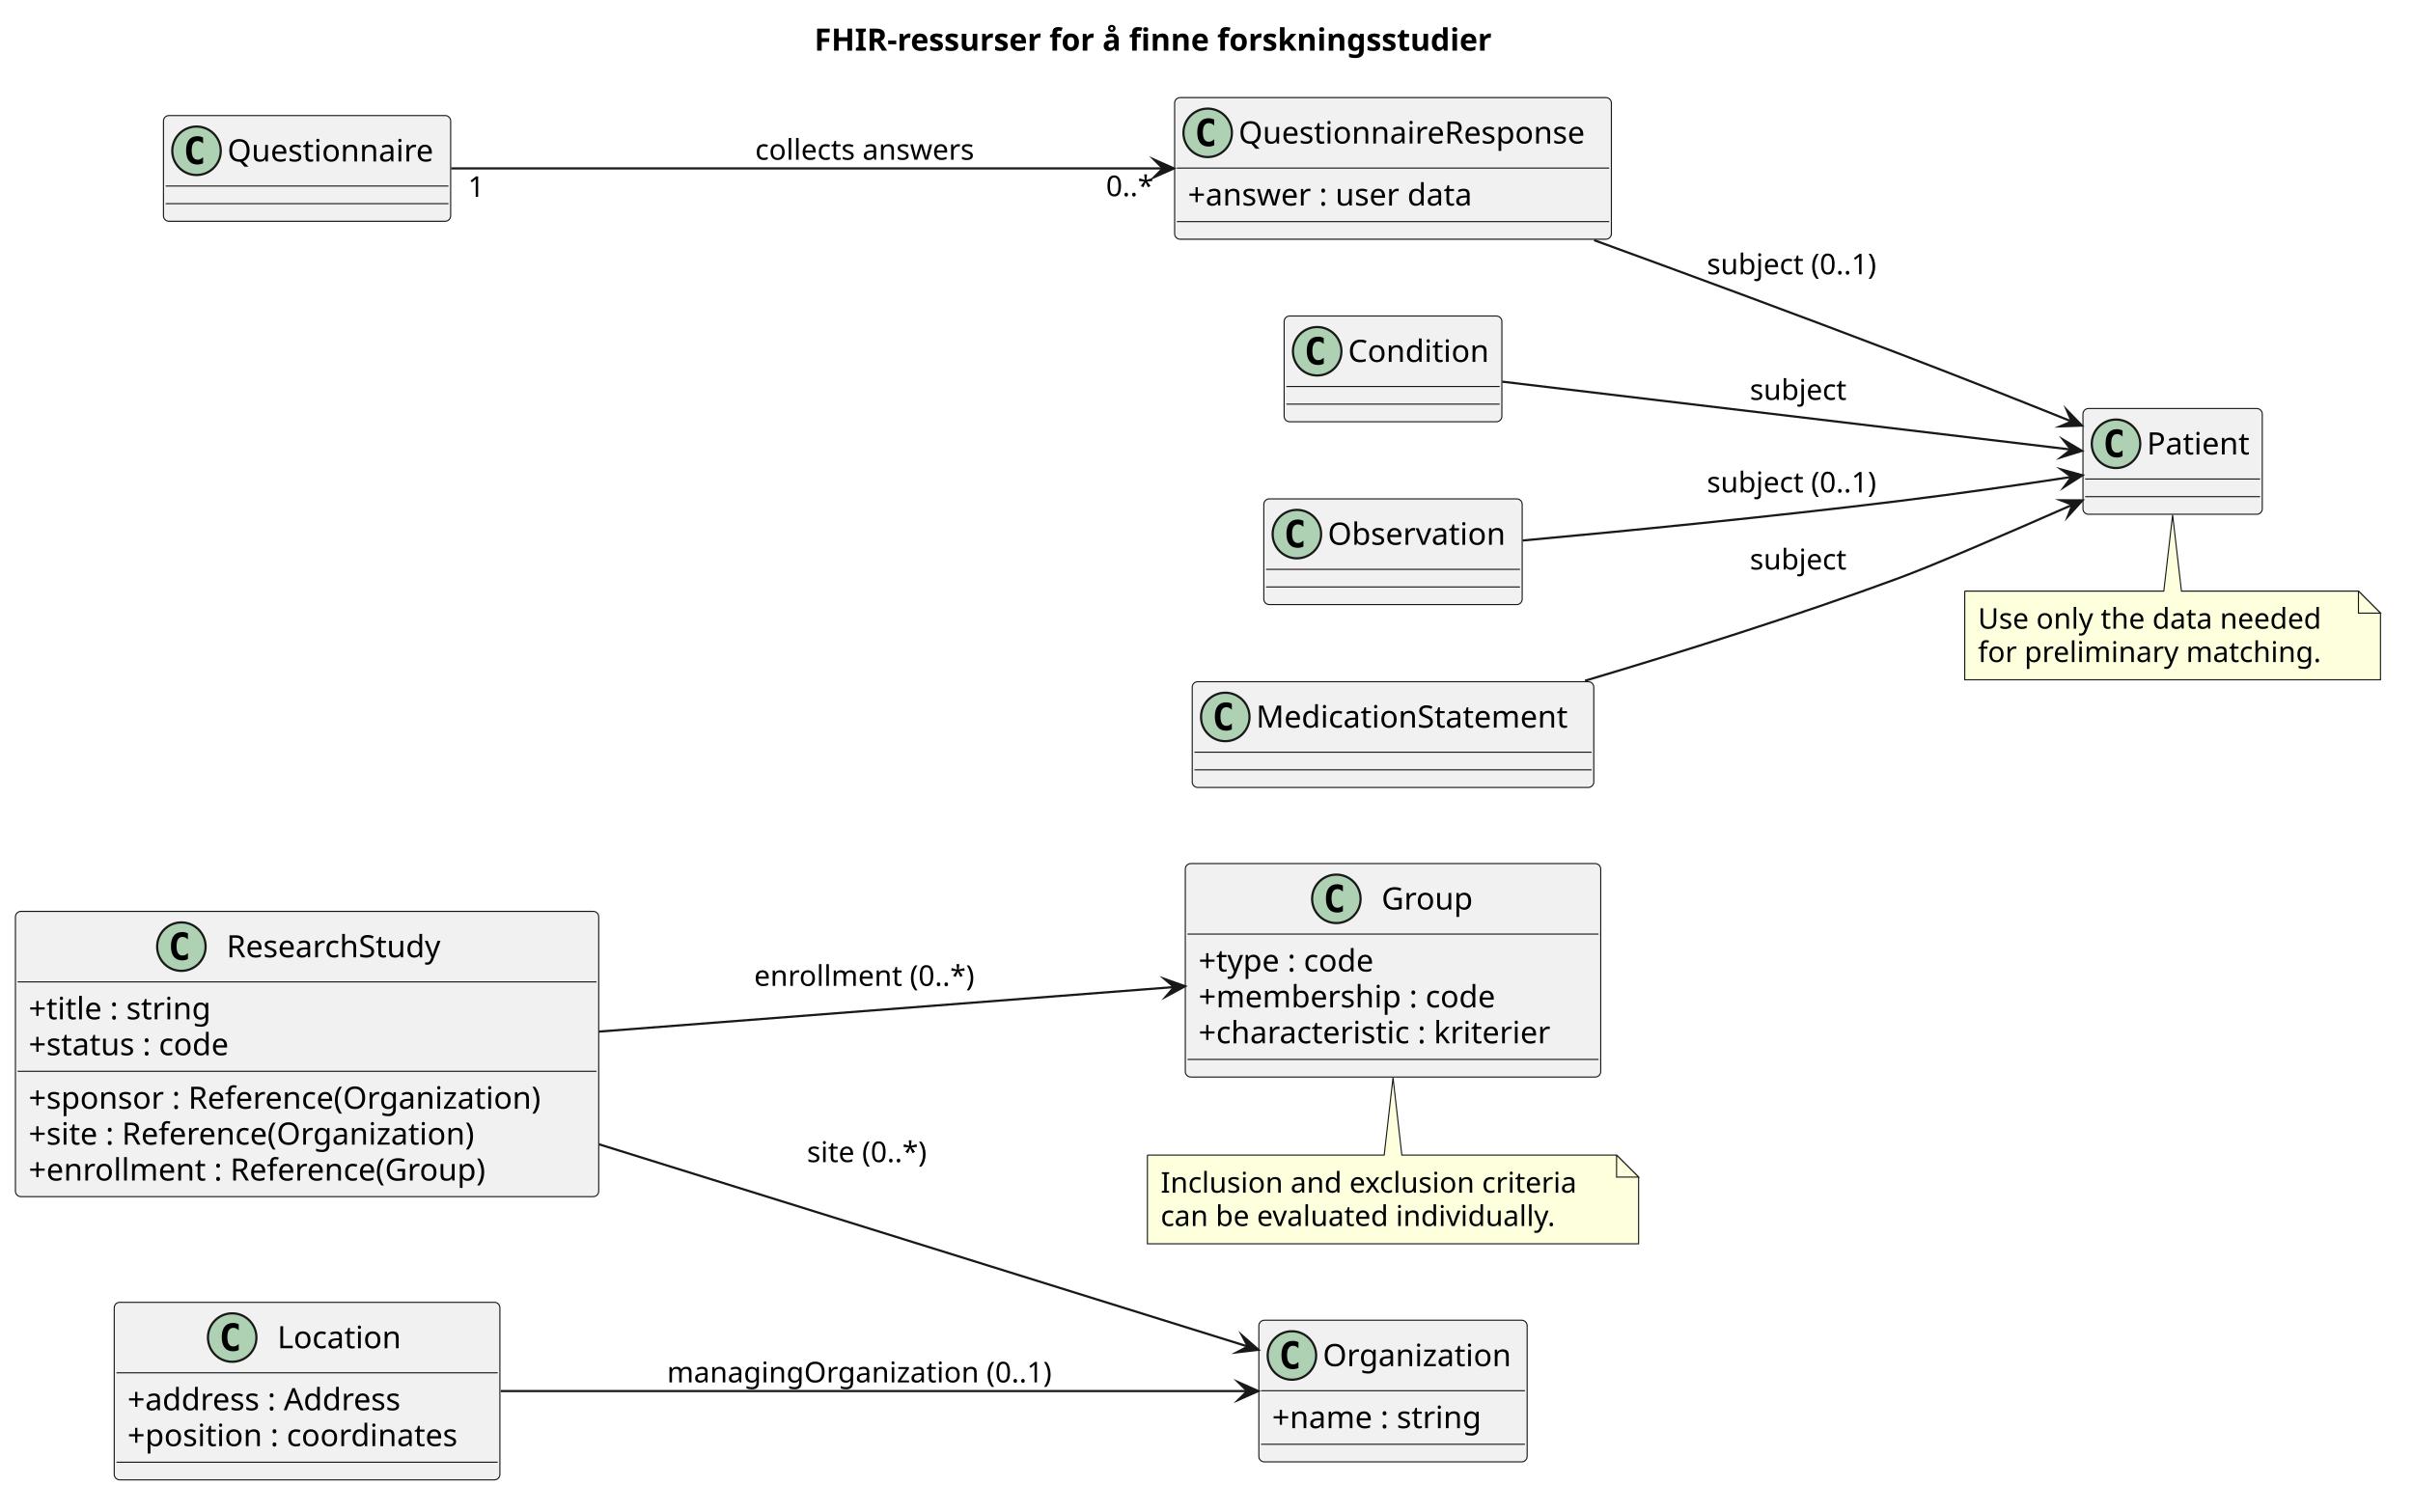
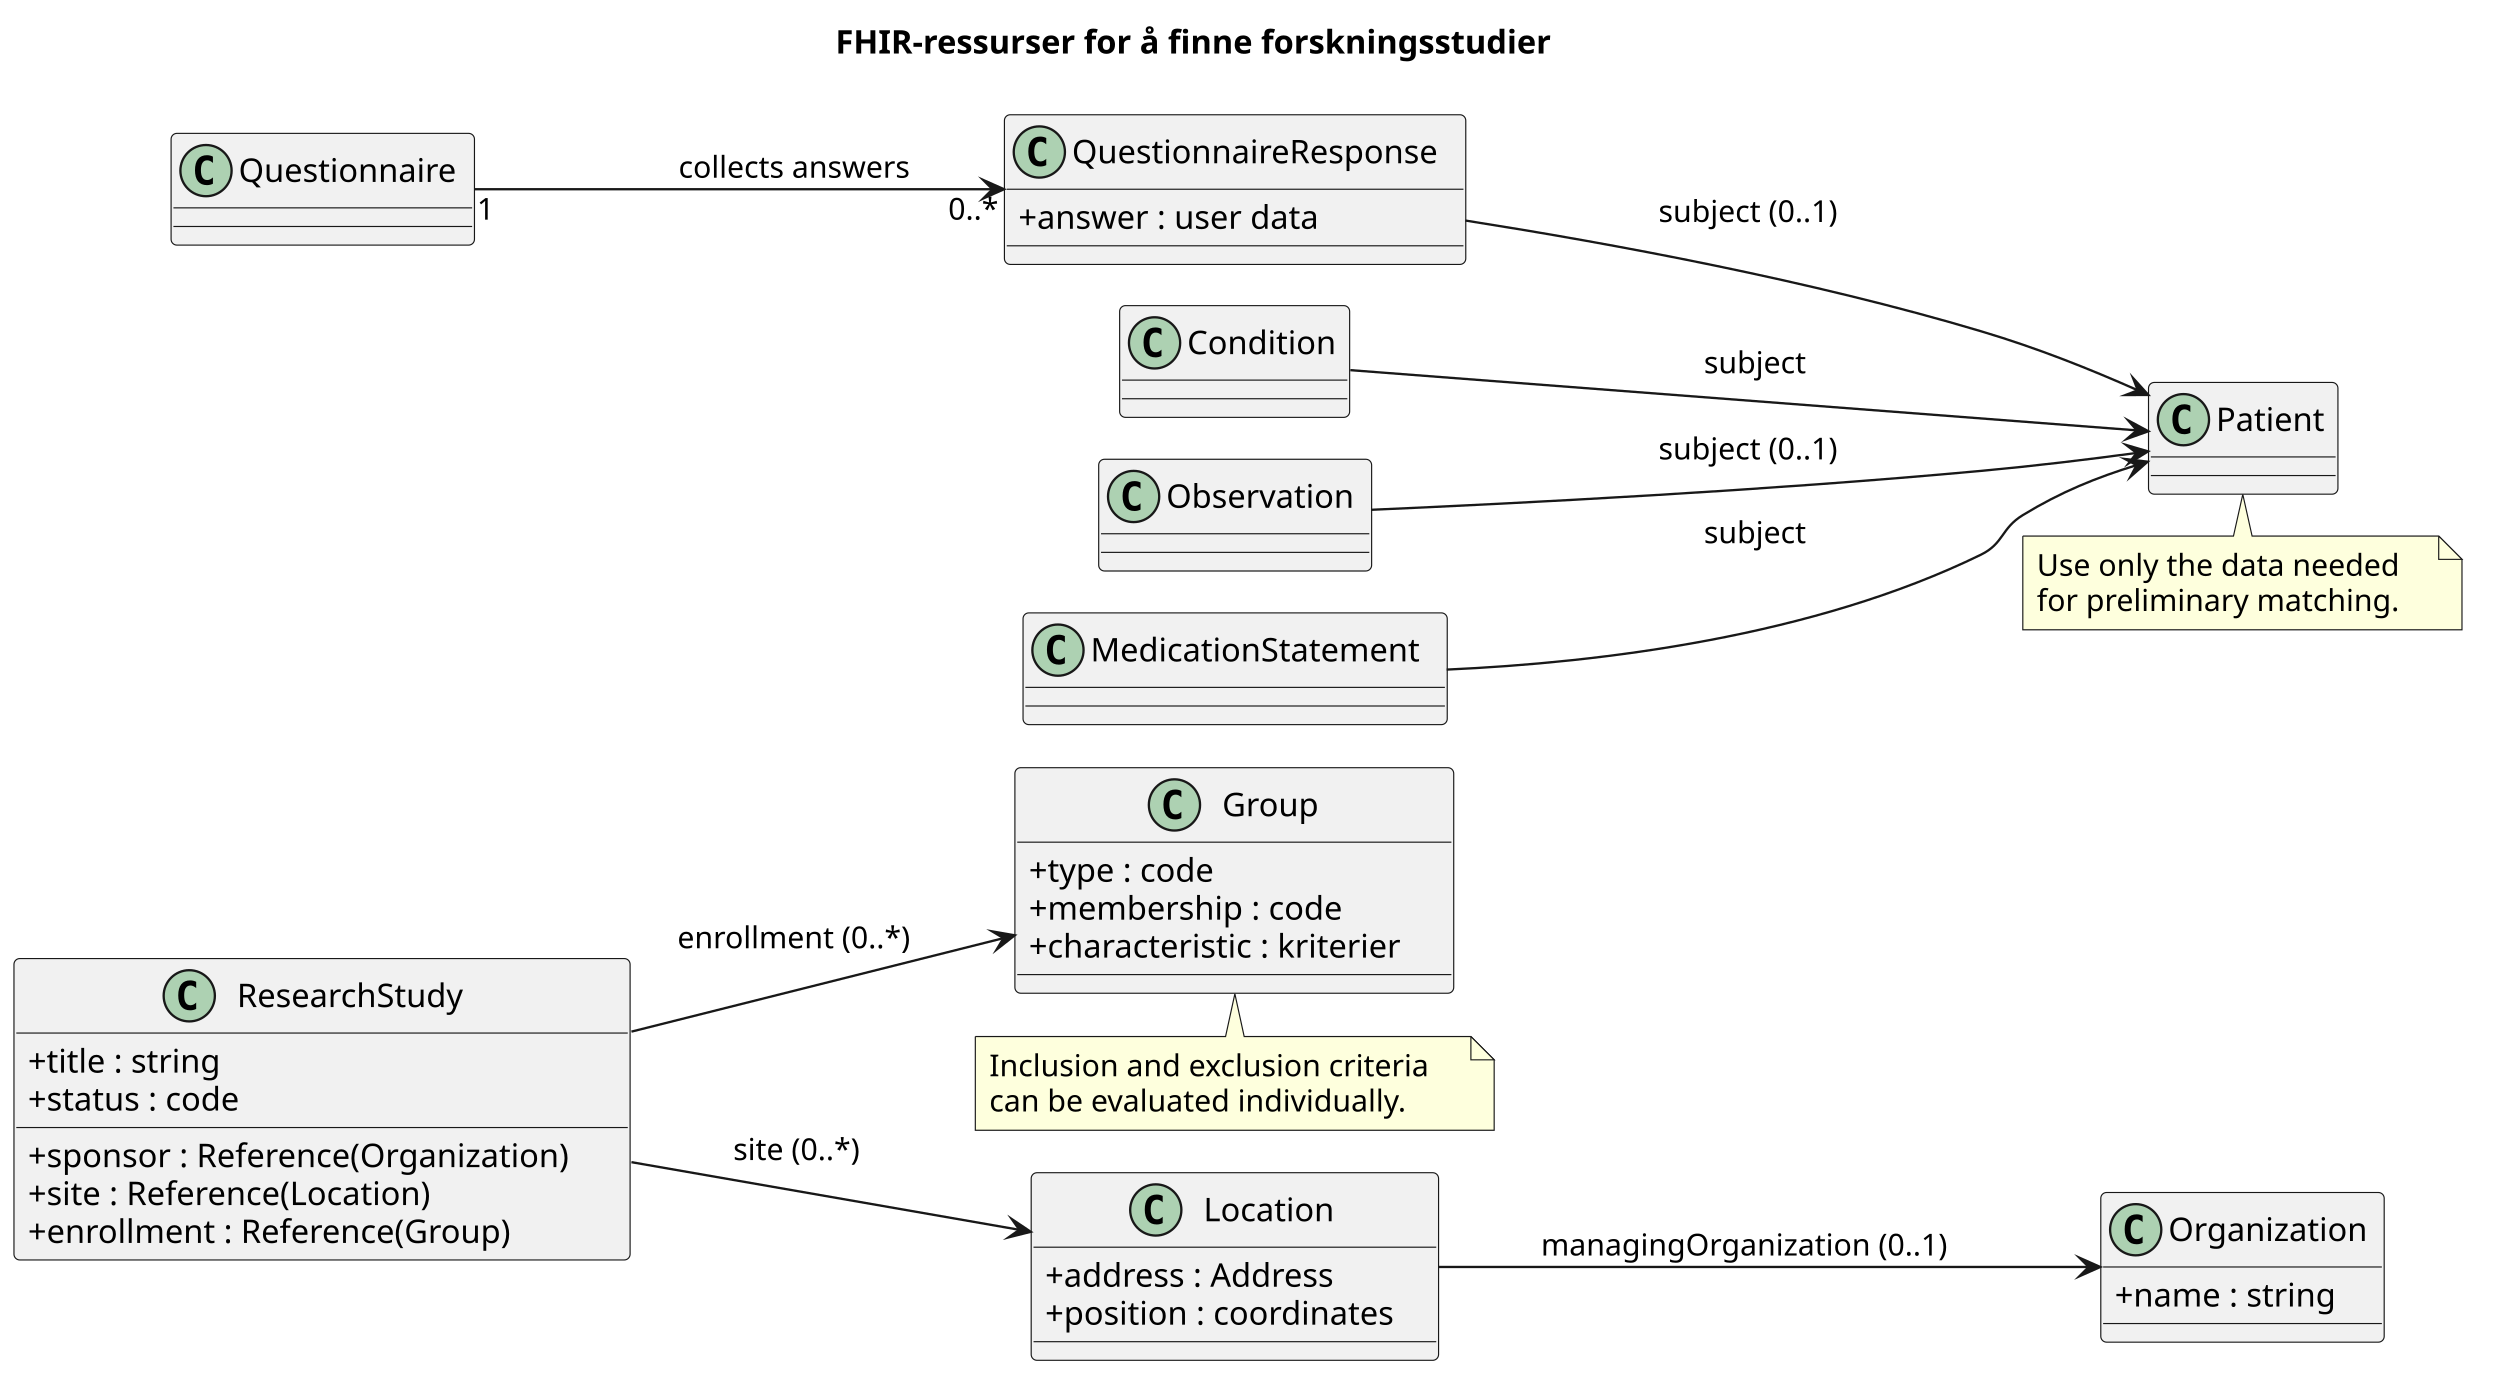
- <svg xmlns="http://www.w3.org/2000/svg" version="1.1" data-diagram-type="CLASS" style="width:1095px;height:686px;background:#FFFFFF;" width="1095px" height="686px" viewBox="0 0 1095 686" zoomAndPan="magnify" preserveAspectRatio="none" contentStyleType="text/css">
+ <svg xmlns="http://www.w3.org/2000/svg" version="1.1" data-diagram-type="CLASS" style="width:1074px;height:600px;background:#FFFFFF;" width="1074px" height="600px" viewBox="0 0 1074 600" zoomAndPan="magnify" preserveAspectRatio="none" contentStyleType="text/css">
  <defs />
  <g font-family="sans-serif" lengthAdjust="spacing">
    <g class="title" data-source-line="1">
-       <text x="369.534" y="22.995" fill="#000" font-size="14" textLength="349.18" font-weight="700">FHIR-ressurser for å finne forskningsstudier</text>
+       <text x="358.91" y="22.995" fill="#000" font-size="14" textLength="349.18" font-weight="700">FHIR-ressurser for å finne forskningsstudier</text>
    </g>
    <g class="entity" data-qualified-name="ResearchStudy" id="ent0001" data-source-line="6">
-       <rect x="7" y="413.707" width="264.69" height="129.484" fill="#F1F1F1" style="stroke:#181818;stroke-width:0.5;" rx="2.5" ry="2.5" />
-       <ellipse cx="82.308" cy="429.707" rx="11" ry="11" fill="#ADD1B2" style="stroke:#181818;stroke-width:1;" />
-       <path d="M85.277,435.348 Q84.699,435.644 84.058,435.785 Q83.417,435.941 82.714,435.941 Q80.214,435.941 78.886,434.301 Q77.574,432.644 77.574,429.519 Q77.574,426.394 78.886,424.738 Q80.214,423.082 82.714,423.082 Q83.417,423.082 84.058,423.238 Q84.714,423.394 85.277,423.691 L85.277,426.41 Q84.652,425.832 84.058,425.566 Q83.464,425.285 82.839,425.285 Q81.496,425.285 80.808,426.363 Q80.121,427.426 80.121,429.519 Q80.121,431.613 80.808,432.691 Q81.496,433.754 82.839,433.754 Q83.464,433.754 84.058,433.488 Q84.652,433.207 85.277,432.629 L85.277,435.348 Z " fill="#000" />
-       <text x="102.808" y="434.554" fill="#000" font-size="14" textLength="105.574">ResearchStudy</text>
-       <line x1="8" y1="445.707" x2="270.69" y2="445.707" style="stroke:#181818;stroke-width:0.5;" />
-       <text x="13" y="462.702" fill="#000" font-size="14" textLength="92.907">+title : string</text>
-       <text x="13" y="478.999" fill="#000" font-size="14" textLength="102.129">+status : code</text>
-       <line x1="8" y1="486.301" x2="270.69" y2="486.301" style="stroke:#181818;stroke-width:0.5;" />
-       <text x="13" y="503.296" fill="#000" font-size="14" textLength="252.69">+sponsor : Reference(Organization)</text>
-       <text x="13" y="519.593" fill="#000" font-size="14" textLength="222.742">+site : Reference(Organization)</text>
-       <text x="13" y="535.889" fill="#000" font-size="14" textLength="226.837">+enrollment : Reference(Group)</text>
+       <rect x="6" y="411.797" width="264.69" height="129.484" fill="#F1F1F1" style="stroke:#181818;stroke-width:0.5;" rx="2.5" ry="2.5" />
+       <ellipse cx="81.308" cy="427.797" rx="11" ry="11" fill="#ADD1B2" style="stroke:#181818;stroke-width:1;" />
+       <path d="M84.277,433.438 Q83.699,433.734 83.058,433.875 Q82.417,434.031 81.714,434.031 Q79.214,434.031 77.886,432.391 Q76.574,430.734 76.574,427.609 Q76.574,424.484 77.886,422.828 Q79.214,421.172 81.714,421.172 Q82.417,421.172 83.058,421.328 Q83.714,421.484 84.277,421.781 L84.277,424.5 Q83.652,423.922 83.058,423.656 Q82.464,423.375 81.839,423.375 Q80.496,423.375 79.808,424.453 Q79.121,425.516 79.121,427.609 Q79.121,429.703 79.808,430.781 Q80.496,431.844 81.839,431.844 Q82.464,431.844 83.058,431.578 Q83.652,431.297 84.277,430.719 L84.277,433.438 Z " fill="#000" />
+       <text x="101.808" y="432.644" fill="#000" font-size="14" textLength="105.574">ResearchStudy</text>
+       <line x1="7" y1="443.797" x2="269.69" y2="443.797" style="stroke:#181818;stroke-width:0.5;" />
+       <text x="12" y="460.792" fill="#000" font-size="14" textLength="92.907">+title : string</text>
+       <text x="12" y="477.089" fill="#000" font-size="14" textLength="102.129">+status : code</text>
+       <line x1="7" y1="484.391" x2="269.69" y2="484.391" style="stroke:#181818;stroke-width:0.5;" />
+       <text x="12" y="501.386" fill="#000" font-size="14" textLength="252.69">+sponsor : Reference(Organization)</text>
+       <text x="12" y="517.683" fill="#000" font-size="14" textLength="192.452">+site : Reference(Location)</text>
+       <text x="12" y="533.979" fill="#000" font-size="14" textLength="226.837">+enrollment : Reference(Group)</text>
    </g>
    <g class="entity" data-qualified-name="Group" id="ent0002" data-source-line="14">
-       <rect x="537.88" y="392.007" width="188.518" height="96.891" fill="#F1F1F1" style="stroke:#181818;stroke-width:0.5;" rx="2.5" ry="2.5" />
-       <ellipse cx="606.424" cy="408.007" rx="11" ry="11" fill="#ADD1B2" style="stroke:#181818;stroke-width:1;" />
-       <path d="M609.393,413.648 Q608.815,413.944 608.174,414.085 Q607.533,414.241 606.83,414.241 Q604.33,414.241 603.002,412.601 Q601.69,410.944 601.69,407.819 Q601.69,404.694 603.002,403.038 Q604.33,401.382 606.83,401.382 Q607.533,401.382 608.174,401.538 Q608.83,401.694 609.393,401.991 L609.393,404.71 Q608.768,404.132 608.174,403.866 Q607.58,403.585 606.955,403.585 Q605.611,403.585 604.924,404.663 Q604.236,405.726 604.236,407.819 Q604.236,409.913 604.924,410.991 Q605.611,412.054 606.955,412.054 Q607.58,412.054 608.174,411.788 Q608.768,411.507 609.393,410.929 L609.393,413.648 Z " fill="#000" />
-       <text x="626.924" y="412.854" fill="#000" font-size="14" textLength="42.93">Group</text>
-       <line x1="538.88" y1="424.007" x2="725.398" y2="424.007" style="stroke:#181818;stroke-width:0.5;" />
-       <text x="543.88" y="441.002" fill="#000" font-size="14" textLength="90.385">+type : code</text>
-       <text x="543.88" y="457.299" fill="#000" font-size="14" textLength="147.198">+membership : code</text>
-       <text x="543.88" y="473.596" fill="#000" font-size="14" textLength="176.518">+characteristic : kriterier</text>
-       <line x1="538.88" y1="480.898" x2="725.398" y2="480.898" style="stroke:#181818;stroke-width:0.5;" />
+       <rect x="436" y="329.797" width="188.518" height="96.891" fill="#F1F1F1" style="stroke:#181818;stroke-width:0.5;" rx="2.5" ry="2.5" />
+       <ellipse cx="504.544" cy="345.797" rx="11" ry="11" fill="#ADD1B2" style="stroke:#181818;stroke-width:1;" />
+       <path d="M507.513,351.438 Q506.935,351.734 506.294,351.875 Q505.653,352.031 504.95,352.031 Q502.45,352.031 501.122,350.391 Q499.81,348.734 499.81,345.609 Q499.81,342.484 501.122,340.828 Q502.45,339.172 504.95,339.172 Q505.653,339.172 506.294,339.328 Q506.95,339.484 507.513,339.781 L507.513,342.5 Q506.888,341.922 506.294,341.656 Q505.7,341.375 505.075,341.375 Q503.731,341.375 503.044,342.453 Q502.356,343.516 502.356,345.609 Q502.356,347.703 503.044,348.781 Q503.731,349.844 505.075,349.844 Q505.7,349.844 506.294,349.578 Q506.888,349.297 507.513,348.719 L507.513,351.438 Z " fill="#000" />
+       <text x="525.044" y="350.644" fill="#000" font-size="14" textLength="42.93">Group</text>
+       <line x1="437" y1="361.797" x2="623.518" y2="361.797" style="stroke:#181818;stroke-width:0.5;" />
+       <text x="442" y="378.792" fill="#000" font-size="14" textLength="90.385">+type : code</text>
+       <text x="442" y="395.089" fill="#000" font-size="14" textLength="147.198">+membership : code</text>
+       <text x="442" y="411.386" fill="#000" font-size="14" textLength="176.518">+characteristic : kriterier</text>
+       <line x1="437" y1="418.688" x2="623.518" y2="418.688" style="stroke:#181818;stroke-width:0.5;" />
    </g>
    <g class="entity" data-qualified-name="Organization" id="ent0003" data-source-line="20">
-       <rect x="571.26" y="599.297" width="121.749" height="64.297" fill="#F1F1F1" style="stroke:#181818;stroke-width:0.5;" rx="2.5" ry="2.5" />
-       <ellipse cx="586.26" cy="615.297" rx="11" ry="11" fill="#ADD1B2" style="stroke:#181818;stroke-width:1;" />
-       <path d="M589.229,620.938 Q588.651,621.234 588.01,621.375 Q587.369,621.531 586.666,621.531 Q584.166,621.531 582.838,619.891 Q581.526,618.234 581.526,615.109 Q581.526,611.984 582.838,610.328 Q584.166,608.672 586.666,608.672 Q587.369,608.672 588.01,608.828 Q588.666,608.984 589.229,609.281 L589.229,612 Q588.604,611.422 588.01,611.156 Q587.416,610.875 586.791,610.875 Q585.448,610.875 584.76,611.953 Q584.073,613.016 584.073,615.109 Q584.073,617.203 584.76,618.281 Q585.448,619.344 586.791,619.344 Q587.416,619.344 588.01,619.078 Q588.604,618.797 589.229,618.219 L589.229,620.938 Z " fill="#000" />
-       <text x="600.26" y="620.144" fill="#000" font-size="14" textLength="89.749">Organization</text>
-       <line x1="572.26" y1="631.297" x2="692.009" y2="631.297" style="stroke:#181818;stroke-width:0.5;" />
-       <text x="577.26" y="648.292" fill="#000" font-size="14" textLength="105.239">+name : string</text>
-       <line x1="572.26" y1="655.594" x2="692.009" y2="655.594" style="stroke:#181818;stroke-width:0.5;" />
+       <rect x="902.5" y="512.297" width="121.749" height="64.297" fill="#F1F1F1" style="stroke:#181818;stroke-width:0.5;" rx="2.5" ry="2.5" />
+       <ellipse cx="917.5" cy="528.297" rx="11" ry="11" fill="#ADD1B2" style="stroke:#181818;stroke-width:1;" />
+       <path d="M920.469,533.938 Q919.891,534.234 919.25,534.375 Q918.609,534.531 917.906,534.531 Q915.406,534.531 914.078,532.891 Q912.766,531.234 912.766,528.109 Q912.766,524.984 914.078,523.328 Q915.406,521.672 917.906,521.672 Q918.609,521.672 919.25,521.828 Q919.906,521.984 920.469,522.281 L920.469,525 Q919.844,524.422 919.25,524.156 Q918.656,523.875 918.031,523.875 Q916.688,523.875 916,524.953 Q915.313,526.016 915.313,528.109 Q915.313,530.203 916,531.281 Q916.688,532.344 918.031,532.344 Q918.656,532.344 919.25,532.078 Q919.844,531.797 920.469,531.219 L920.469,533.938 Z " fill="#000" />
+       <text x="931.5" y="533.144" fill="#000" font-size="14" textLength="89.749">Organization</text>
+       <line x1="903.5" y1="544.297" x2="1023.249" y2="544.297" style="stroke:#181818;stroke-width:0.5;" />
+       <text x="908.5" y="561.292" fill="#000" font-size="14" textLength="105.239">+name : string</text>
+       <line x1="903.5" y1="568.594" x2="1023.249" y2="568.594" style="stroke:#181818;stroke-width:0.5;" />
    </g>
    <g class="entity" data-qualified-name="Location" id="ent0004" data-source-line="24">
-       <rect x="51.84" y="591.157" width="175.01" height="80.594" fill="#F1F1F1" style="stroke:#181818;stroke-width:0.5;" rx="2.5" ry="2.5" />
-       <ellipse cx="105.365" cy="607.157" rx="11" ry="11" fill="#ADD1B2" style="stroke:#181818;stroke-width:1;" />
-       <path d="M108.334,612.798 Q107.756,613.094 107.115,613.235 Q106.475,613.391 105.772,613.391 Q103.272,613.391 101.944,611.751 Q100.631,610.094 100.631,606.969 Q100.631,603.844 101.944,602.188 Q103.272,600.532 105.772,600.532 Q106.475,600.532 107.115,600.688 Q107.772,600.844 108.334,601.141 L108.334,603.86 Q107.709,603.282 107.115,603.016 Q106.522,602.735 105.897,602.735 Q104.553,602.735 103.865,603.813 Q103.178,604.876 103.178,606.969 Q103.178,609.063 103.865,610.141 Q104.553,611.204 105.897,611.204 Q106.522,611.204 107.115,610.938 Q107.709,610.657 108.334,610.079 L108.334,612.798 Z " fill="#000" />
-       <text x="125.865" y="612.004" fill="#000" font-size="14" textLength="59.459">Location</text>
-       <line x1="52.84" y1="623.157" x2="225.85" y2="623.157" style="stroke:#181818;stroke-width:0.5;" />
-       <text x="57.84" y="640.152" fill="#000" font-size="14" textLength="136.965">+address : Address</text>
-       <text x="57.84" y="656.449" fill="#000" font-size="14" textLength="163.01">+position : coordinates</text>
-       <line x1="52.84" y1="663.751" x2="225.85" y2="663.751" style="stroke:#181818;stroke-width:0.5;" />
+       <rect x="443" y="503.797" width="175.01" height="80.594" fill="#F1F1F1" style="stroke:#181818;stroke-width:0.5;" rx="2.5" ry="2.5" />
+       <ellipse cx="496.525" cy="519.797" rx="11" ry="11" fill="#ADD1B2" style="stroke:#181818;stroke-width:1;" />
+       <path d="M499.494,525.438 Q498.916,525.734 498.275,525.875 Q497.635,526.031 496.932,526.031 Q494.432,526.031 493.104,524.391 Q491.791,522.734 491.791,519.609 Q491.791,516.484 493.104,514.828 Q494.432,513.172 496.932,513.172 Q497.635,513.172 498.275,513.328 Q498.932,513.484 499.494,513.781 L499.494,516.5 Q498.869,515.922 498.275,515.656 Q497.682,515.375 497.057,515.375 Q495.713,515.375 495.025,516.453 Q494.338,517.516 494.338,519.609 Q494.338,521.703 495.025,522.781 Q495.713,523.844 497.057,523.844 Q497.682,523.844 498.275,523.578 Q498.869,523.297 499.494,522.719 L499.494,525.438 Z " fill="#000" />
+       <text x="517.025" y="524.644" fill="#000" font-size="14" textLength="59.459">Location</text>
+       <line x1="444" y1="535.797" x2="617.01" y2="535.797" style="stroke:#181818;stroke-width:0.5;" />
+       <text x="449" y="552.792" fill="#000" font-size="14" textLength="136.965">+address : Address</text>
+       <text x="449" y="569.089" fill="#000" font-size="14" textLength="163.01">+position : coordinates</text>
+       <line x1="444" y1="576.391" x2="617.01" y2="576.391" style="stroke:#181818;stroke-width:0.5;" />
    </g>
    <g class="entity" data-qualified-name="Questionnaire" id="ent0005" data-source-line="29">
-       <rect x="74.18" y="52.447" width="130.328" height="48" fill="#F1F1F1" style="stroke:#181818;stroke-width:0.5;" rx="2.5" ry="2.5" />
-       <ellipse cx="89.18" cy="68.447" rx="11" ry="11" fill="#ADD1B2" style="stroke:#181818;stroke-width:1;" />
-       <path d="M92.149,74.088 Q91.571,74.384 90.93,74.525 Q90.289,74.681 89.586,74.681 Q87.086,74.681 85.758,73.041 Q84.446,71.384 84.446,68.259 Q84.446,65.134 85.758,63.478 Q87.086,61.822 89.586,61.822 Q90.289,61.822 90.93,61.978 Q91.586,62.134 92.149,62.431 L92.149,65.15 Q91.524,64.572 90.93,64.306 Q90.336,64.025 89.711,64.025 Q88.368,64.025 87.68,65.103 Q86.993,66.166 86.993,68.259 Q86.993,70.353 87.68,71.431 Q88.368,72.494 89.711,72.494 Q90.336,72.494 90.93,72.228 Q91.524,71.947 92.149,71.369 L92.149,74.088 Z " fill="#000" />
-       <text x="103.18" y="73.294" fill="#000" font-size="14" textLength="98.328">Questionnaire</text>
-       <line x1="75.18" y1="84.447" x2="203.508" y2="84.447" style="stroke:#181818;stroke-width:0.5;" />
-       <line x1="75.18" y1="92.447" x2="203.508" y2="92.447" style="stroke:#181818;stroke-width:0.5;" />
+       <rect x="73.5" y="57.297" width="130.328" height="48" fill="#F1F1F1" style="stroke:#181818;stroke-width:0.5;" rx="2.5" ry="2.5" />
+       <ellipse cx="88.5" cy="73.297" rx="11" ry="11" fill="#ADD1B2" style="stroke:#181818;stroke-width:1;" />
+       <path d="M91.469,78.938 Q90.891,79.234 90.25,79.375 Q89.609,79.531 88.906,79.531 Q86.406,79.531 85.078,77.891 Q83.766,76.234 83.766,73.109 Q83.766,69.984 85.078,68.328 Q86.406,66.672 88.906,66.672 Q89.609,66.672 90.25,66.828 Q90.906,66.984 91.469,67.281 L91.469,70 Q90.844,69.422 90.25,69.156 Q89.656,68.875 89.031,68.875 Q87.688,68.875 87,69.953 Q86.313,71.016 86.313,73.109 Q86.313,75.203 87,76.281 Q87.688,77.344 89.031,77.344 Q89.656,77.344 90.25,77.078 Q90.844,76.797 91.469,76.219 L91.469,78.938 Z " fill="#000" />
+       <text x="102.5" y="78.144" fill="#000" font-size="14" textLength="98.328">Questionnaire</text>
+       <line x1="74.5" y1="89.297" x2="202.828" y2="89.297" style="stroke:#181818;stroke-width:0.5;" />
+       <line x1="74.5" y1="97.297" x2="202.828" y2="97.297" style="stroke:#181818;stroke-width:0.5;" />
    </g>
    <g class="entity" data-qualified-name="QuestionnaireResponse" id="ent0006" data-source-line="30">
-       <rect x="533.04" y="44.297" width="198.195" height="64.297" fill="#F1F1F1" style="stroke:#181818;stroke-width:0.5;" rx="2.5" ry="2.5" />
-       <ellipse cx="548.04" cy="60.297" rx="11" ry="11" fill="#ADD1B2" style="stroke:#181818;stroke-width:1;" />
-       <path d="M551.009,65.938 Q550.431,66.234 549.79,66.375 Q549.149,66.531 548.446,66.531 Q545.946,66.531 544.618,64.891 Q543.306,63.234 543.306,60.109 Q543.306,56.984 544.618,55.328 Q545.946,53.672 548.446,53.672 Q549.149,53.672 549.79,53.828 Q550.446,53.984 551.009,54.281 L551.009,57 Q550.384,56.422 549.79,56.156 Q549.196,55.875 548.571,55.875 Q547.228,55.875 546.54,56.953 Q545.853,58.016 545.853,60.109 Q545.853,62.203 546.54,63.281 Q547.228,64.344 548.571,64.344 Q549.196,64.344 549.79,64.078 Q550.384,63.797 551.009,63.219 L551.009,65.938 Z " fill="#000" />
-       <text x="562.04" y="65.144" fill="#000" font-size="14" textLength="166.195">QuestionnaireResponse</text>
-       <line x1="534.04" y1="76.297" x2="730.235" y2="76.297" style="stroke:#181818;stroke-width:0.5;" />
-       <text x="539.04" y="93.292" fill="#000" font-size="14" textLength="142.434">+answer : user data</text>
-       <line x1="534.04" y1="100.594" x2="730.235" y2="100.594" style="stroke:#181818;stroke-width:0.5;" />
+       <rect x="431.5" y="49.297" width="198.195" height="64.297" fill="#F1F1F1" style="stroke:#181818;stroke-width:0.5;" rx="2.5" ry="2.5" />
+       <ellipse cx="446.5" cy="65.297" rx="11" ry="11" fill="#ADD1B2" style="stroke:#181818;stroke-width:1;" />
+       <path d="M449.469,70.938 Q448.891,71.234 448.25,71.375 Q447.609,71.531 446.906,71.531 Q444.406,71.531 443.078,69.891 Q441.766,68.234 441.766,65.109 Q441.766,61.984 443.078,60.328 Q444.406,58.672 446.906,58.672 Q447.609,58.672 448.25,58.828 Q448.906,58.984 449.469,59.281 L449.469,62 Q448.844,61.422 448.25,61.156 Q447.656,60.875 447.031,60.875 Q445.688,60.875 445,61.953 Q444.313,63.016 444.313,65.109 Q444.313,67.203 445,68.281 Q445.688,69.344 447.031,69.344 Q447.656,69.344 448.25,69.078 Q448.844,68.797 449.469,68.219 L449.469,70.938 Z " fill="#000" />
+       <text x="460.5" y="70.144" fill="#000" font-size="14" textLength="166.195">QuestionnaireResponse</text>
+       <line x1="432.5" y1="81.297" x2="628.695" y2="81.297" style="stroke:#181818;stroke-width:0.5;" />
+       <text x="437.5" y="98.292" fill="#000" font-size="14" textLength="142.434">+answer : user data</text>
+       <line x1="432.5" y1="105.594" x2="628.695" y2="105.594" style="stroke:#181818;stroke-width:0.5;" />
    </g>
    <g class="entity" data-qualified-name="Patient" id="ent0007" data-source-line="34">
-       <rect x="945.23" y="185.447" width="81.376" height="48" fill="#F1F1F1" style="stroke:#181818;stroke-width:0.5;" rx="2.5" ry="2.5" />
-       <ellipse cx="960.23" cy="201.447" rx="11" ry="11" fill="#ADD1B2" style="stroke:#181818;stroke-width:1;" />
-       <path d="M963.199,207.088 Q962.621,207.384 961.98,207.525 Q961.339,207.681 960.636,207.681 Q958.136,207.681 956.808,206.041 Q955.496,204.384 955.496,201.259 Q955.496,198.134 956.808,196.478 Q958.136,194.822 960.636,194.822 Q961.339,194.822 961.98,194.978 Q962.636,195.134 963.199,195.431 L963.199,198.15 Q962.574,197.572 961.98,197.306 Q961.386,197.025 960.761,197.025 Q959.418,197.025 958.73,198.103 Q958.043,199.166 958.043,201.259 Q958.043,203.353 958.73,204.431 Q959.418,205.494 960.761,205.494 Q961.386,205.494 961.98,205.228 Q962.574,204.947 963.199,204.369 L963.199,207.088 Z " fill="#000" />
-       <text x="974.23" y="206.294" fill="#000" font-size="14" textLength="49.376">Patient</text>
-       <line x1="946.23" y1="217.447" x2="1025.606" y2="217.447" style="stroke:#181818;stroke-width:0.5;" />
-       <line x1="946.23" y1="225.447" x2="1025.606" y2="225.447" style="stroke:#181818;stroke-width:0.5;" />
+       <rect x="923" y="164.297" width="81.376" height="48" fill="#F1F1F1" style="stroke:#181818;stroke-width:0.5;" rx="2.5" ry="2.5" />
+       <ellipse cx="938" cy="180.297" rx="11" ry="11" fill="#ADD1B2" style="stroke:#181818;stroke-width:1;" />
+       <path d="M940.969,185.938 Q940.391,186.234 939.75,186.375 Q939.109,186.531 938.406,186.531 Q935.906,186.531 934.578,184.891 Q933.266,183.234 933.266,180.109 Q933.266,176.984 934.578,175.328 Q935.906,173.672 938.406,173.672 Q939.109,173.672 939.75,173.828 Q940.406,173.984 940.969,174.281 L940.969,177 Q940.344,176.422 939.75,176.156 Q939.156,175.875 938.531,175.875 Q937.188,175.875 936.5,176.953 Q935.813,178.016 935.813,180.109 Q935.813,182.203 936.5,183.281 Q937.188,184.344 938.531,184.344 Q939.156,184.344 939.75,184.078 Q940.344,183.797 940.969,183.219 L940.969,185.938 Z " fill="#000" />
+       <text x="952" y="185.144" fill="#000" font-size="14" textLength="49.376">Patient</text>
+       <line x1="924" y1="196.297" x2="1003.376" y2="196.297" style="stroke:#181818;stroke-width:0.5;" />
+       <line x1="924" y1="204.297" x2="1003.376" y2="204.297" style="stroke:#181818;stroke-width:0.5;" />
    </g>
    <g class="entity" data-qualified-name="Condition" id="ent0008" data-source-line="35">
-       <rect x="582.73" y="143.447" width="98.808" height="48" fill="#F1F1F1" style="stroke:#181818;stroke-width:0.5;" rx="2.5" ry="2.5" />
-       <ellipse cx="597.73" cy="159.447" rx="11" ry="11" fill="#ADD1B2" style="stroke:#181818;stroke-width:1;" />
-       <path d="M600.699,165.088 Q600.121,165.384 599.48,165.525 Q598.839,165.681 598.136,165.681 Q595.636,165.681 594.308,164.041 Q592.996,162.384 592.996,159.259 Q592.996,156.134 594.308,154.478 Q595.636,152.822 598.136,152.822 Q598.839,152.822 599.48,152.978 Q600.136,153.134 600.699,153.431 L600.699,156.15 Q600.074,155.572 599.48,155.306 Q598.886,155.025 598.261,155.025 Q596.918,155.025 596.23,156.103 Q595.543,157.166 595.543,159.259 Q595.543,161.353 596.23,162.431 Q596.918,163.494 598.261,163.494 Q598.886,163.494 599.48,163.228 Q600.074,162.947 600.699,162.369 L600.699,165.088 Z " fill="#000" />
-       <text x="611.73" y="164.294" fill="#000" font-size="14" textLength="66.808">Condition</text>
-       <line x1="583.73" y1="175.447" x2="680.538" y2="175.447" style="stroke:#181818;stroke-width:0.5;" />
-       <line x1="583.73" y1="183.447" x2="680.538" y2="183.447" style="stroke:#181818;stroke-width:0.5;" />
+       <rect x="481" y="131.297" width="98.808" height="48" fill="#F1F1F1" style="stroke:#181818;stroke-width:0.5;" rx="2.5" ry="2.5" />
+       <ellipse cx="496" cy="147.297" rx="11" ry="11" fill="#ADD1B2" style="stroke:#181818;stroke-width:1;" />
+       <path d="M498.969,152.938 Q498.391,153.234 497.75,153.375 Q497.109,153.531 496.406,153.531 Q493.906,153.531 492.578,151.891 Q491.266,150.234 491.266,147.109 Q491.266,143.984 492.578,142.328 Q493.906,140.672 496.406,140.672 Q497.109,140.672 497.75,140.828 Q498.406,140.984 498.969,141.281 L498.969,144 Q498.344,143.422 497.75,143.156 Q497.156,142.875 496.531,142.875 Q495.188,142.875 494.5,143.953 Q493.813,145.016 493.813,147.109 Q493.813,149.203 494.5,150.281 Q495.188,151.344 496.531,151.344 Q497.156,151.344 497.75,151.078 Q498.344,150.797 498.969,150.219 L498.969,152.938 Z " fill="#000" />
+       <text x="510" y="152.144" fill="#000" font-size="14" textLength="66.808">Condition</text>
+       <line x1="482" y1="163.297" x2="578.808" y2="163.297" style="stroke:#181818;stroke-width:0.5;" />
+       <line x1="482" y1="171.297" x2="578.808" y2="171.297" style="stroke:#181818;stroke-width:0.5;" />
    </g>
    <g class="entity" data-qualified-name="Observation" id="ent0009" data-source-line="36">
-       <rect x="573.51" y="226.447" width="117.251" height="48" fill="#F1F1F1" style="stroke:#181818;stroke-width:0.5;" rx="2.5" ry="2.5" />
-       <ellipse cx="588.51" cy="242.447" rx="11" ry="11" fill="#ADD1B2" style="stroke:#181818;stroke-width:1;" />
-       <path d="M591.479,248.088 Q590.901,248.384 590.26,248.525 Q589.619,248.681 588.916,248.681 Q586.416,248.681 585.088,247.041 Q583.776,245.384 583.776,242.259 Q583.776,239.134 585.088,237.478 Q586.416,235.822 588.916,235.822 Q589.619,235.822 590.26,235.978 Q590.916,236.134 591.479,236.431 L591.479,239.15 Q590.854,238.572 590.26,238.306 Q589.666,238.025 589.041,238.025 Q587.698,238.025 587.01,239.103 Q586.323,240.166 586.323,242.259 Q586.323,244.353 587.01,245.431 Q587.698,246.494 589.041,246.494 Q589.666,246.494 590.26,246.228 Q590.854,245.947 591.479,245.369 L591.479,248.088 Z " fill="#000" />
-       <text x="602.51" y="247.294" fill="#000" font-size="14" textLength="85.251">Observation</text>
-       <line x1="574.51" y1="258.447" x2="689.761" y2="258.447" style="stroke:#181818;stroke-width:0.5;" />
-       <line x1="574.51" y1="266.447" x2="689.761" y2="266.447" style="stroke:#181818;stroke-width:0.5;" />
+       <rect x="472" y="197.297" width="117.251" height="48" fill="#F1F1F1" style="stroke:#181818;stroke-width:0.5;" rx="2.5" ry="2.5" />
+       <ellipse cx="487" cy="213.297" rx="11" ry="11" fill="#ADD1B2" style="stroke:#181818;stroke-width:1;" />
+       <path d="M489.969,218.938 Q489.391,219.234 488.75,219.375 Q488.109,219.531 487.406,219.531 Q484.906,219.531 483.578,217.891 Q482.266,216.234 482.266,213.109 Q482.266,209.984 483.578,208.328 Q484.906,206.672 487.406,206.672 Q488.109,206.672 488.75,206.828 Q489.406,206.984 489.969,207.281 L489.969,210 Q489.344,209.422 488.75,209.156 Q488.156,208.875 487.531,208.875 Q486.188,208.875 485.5,209.953 Q484.813,211.016 484.813,213.109 Q484.813,215.203 485.5,216.281 Q486.188,217.344 487.531,217.344 Q488.156,217.344 488.75,217.078 Q489.344,216.797 489.969,216.219 L489.969,218.938 Z " fill="#000" />
+       <text x="501" y="218.144" fill="#000" font-size="14" textLength="85.251">Observation</text>
+       <line x1="473" y1="229.297" x2="588.251" y2="229.297" style="stroke:#181818;stroke-width:0.5;" />
+       <line x1="473" y1="237.297" x2="588.251" y2="237.297" style="stroke:#181818;stroke-width:0.5;" />
    </g>
    <g class="entity" data-qualified-name="MedicationStatement" id="ent0010" data-source-line="37">
-       <rect x="541.02" y="309.447" width="182.233" height="48" fill="#F1F1F1" style="stroke:#181818;stroke-width:0.5;" rx="2.5" ry="2.5" />
-       <ellipse cx="556.02" cy="325.447" rx="11" ry="11" fill="#ADD1B2" style="stroke:#181818;stroke-width:1;" />
-       <path d="M558.989,331.088 Q558.411,331.384 557.77,331.525 Q557.129,331.681 556.426,331.681 Q553.926,331.681 552.598,330.041 Q551.286,328.384 551.286,325.259 Q551.286,322.134 552.598,320.478 Q553.926,318.822 556.426,318.822 Q557.129,318.822 557.77,318.978 Q558.426,319.134 558.989,319.431 L558.989,322.15 Q558.364,321.572 557.77,321.306 Q557.176,321.025 556.551,321.025 Q555.208,321.025 554.52,322.103 Q553.833,323.166 553.833,325.259 Q553.833,327.353 554.52,328.431 Q555.208,329.494 556.551,329.494 Q557.176,329.494 557.77,329.228 Q558.364,328.947 558.989,328.369 L558.989,331.088 Z " fill="#000" />
-       <text x="570.02" y="330.294" fill="#000" font-size="14" textLength="150.233">MedicationStatement</text>
-       <line x1="542.02" y1="341.447" x2="722.253" y2="341.447" style="stroke:#181818;stroke-width:0.5;" />
-       <line x1="542.02" y1="349.447" x2="722.253" y2="349.447" style="stroke:#181818;stroke-width:0.5;" />
+       <rect x="439.5" y="263.297" width="182.233" height="48" fill="#F1F1F1" style="stroke:#181818;stroke-width:0.5;" rx="2.5" ry="2.5" />
+       <ellipse cx="454.5" cy="279.297" rx="11" ry="11" fill="#ADD1B2" style="stroke:#181818;stroke-width:1;" />
+       <path d="M457.469,284.938 Q456.891,285.234 456.25,285.375 Q455.609,285.531 454.906,285.531 Q452.406,285.531 451.078,283.891 Q449.766,282.234 449.766,279.109 Q449.766,275.984 451.078,274.328 Q452.406,272.672 454.906,272.672 Q455.609,272.672 456.25,272.828 Q456.906,272.984 457.469,273.281 L457.469,276 Q456.844,275.422 456.25,275.156 Q455.656,274.875 455.031,274.875 Q453.688,274.875 453,275.953 Q452.313,277.016 452.313,279.109 Q452.313,281.203 453,282.281 Q453.688,283.344 455.031,283.344 Q455.656,283.344 456.25,283.078 Q456.844,282.797 457.469,282.219 L457.469,284.938 Z " fill="#000" />
+       <text x="468.5" y="284.144" fill="#000" font-size="14" textLength="150.233">MedicationStatement</text>
+       <line x1="440.5" y1="295.297" x2="620.733" y2="295.297" style="stroke:#181818;stroke-width:0.5;" />
+       <line x1="440.5" y1="303.297" x2="620.733" y2="303.297" style="stroke:#181818;stroke-width:0.5;" />
    </g>
    <g class="entity" data-qualified-name="GMN19" id="ent0020" data-source-line="49">
-       <path d="M520.69,524.317 L520.69,564.583 A0,0 0 0 0 520.69,564.583 L743.584,564.583 A0,0 0 0 0 743.584,564.583 L743.584,534.317 L733.584,524.317 L636.14,524.317 L632.14,489.157 L628.14,524.317 L520.69,524.317 A0,0 0 0 0 520.69,524.317" style="stroke:#181818;stroke-width:0.5;" fill="#FEFFDD" />
-       <path d="M733.584,524.317 L733.584,534.317 L743.584,534.317 L733.584,524.317" style="stroke:#181818;stroke-width:0.5;" fill="#FEFFDD" />
-       <text x="526.69" y="541.384" fill="#000" font-size="13" textLength="201.894">Inclusion and exclusion criteria</text>
-       <text x="526.69" y="556.517" fill="#000" font-size="13" textLength="195.349">can be evaluated individually.</text>
+       <path d="M419,445.297 L419,485.563 A0,0 0 0 0 419,485.563 L641.894,485.563 A0,0 0 0 0 641.894,485.563 L641.894,455.297 L631.894,445.297 L534.5,445.297 L530.5,426.94 L526.5,445.297 L419,445.297 A0,0 0 0 0 419,445.297" style="stroke:#181818;stroke-width:0.5;" fill="#FEFFDD" />
+       <path d="M631.894,445.297 L631.894,455.297 L641.894,455.297 L631.894,445.297" style="stroke:#181818;stroke-width:0.5;" fill="#FEFFDD" />
+       <text x="425" y="462.364" fill="#000" font-size="13" textLength="201.894">Inclusion and exclusion criteria</text>
+       <text x="425" y="477.497" fill="#000" font-size="13" textLength="195.349">can be evaluated individually.</text>
    </g>
    <g class="entity" data-qualified-name="GMN22" id="ent0023" data-source-line="54">
-       <path d="M891.58,268.317 L891.58,308.583 A0,0 0 0 0 891.58,308.583 L1080.247,308.583 A0,0 0 0 0 1080.247,308.583 L1080.247,278.317 L1070.247,268.317 L989.92,268.317 L985.92,233.727 L981.92,268.317 L891.58,268.317 A0,0 0 0 0 891.58,268.317" style="stroke:#181818;stroke-width:0.5;" fill="#FEFFDD" />
-       <path d="M1070.247,268.317 L1070.247,278.317 L1080.247,278.317 L1070.247,268.317" style="stroke:#181818;stroke-width:0.5;" fill="#FEFFDD" />
-       <text x="897.58" y="285.384" fill="#000" font-size="13" textLength="167.667">Use only the data needed</text>
-       <text x="897.58" y="300.517" fill="#000" font-size="13" textLength="165.826">for preliminary matching.</text>
+       <path d="M869,230.297 L869,270.563 A0,0 0 0 0 869,270.563 L1057.667,270.563 A0,0 0 0 0 1057.667,270.563 L1057.667,240.297 L1047.667,230.297 L967.5,230.297 L963.5,212.379 L959.5,230.297 L869,230.297 A0,0 0 0 0 869,230.297" style="stroke:#181818;stroke-width:0.5;" fill="#FEFFDD" />
+       <path d="M1047.667,230.297 L1047.667,240.297 L1057.667,240.297 L1047.667,230.297" style="stroke:#181818;stroke-width:0.5;" fill="#FEFFDD" />
+       <text x="875" y="247.364" fill="#000" font-size="13" textLength="167.667">Use only the data needed</text>
+       <text x="875" y="262.497" fill="#000" font-size="13" textLength="165.826">for preliminary matching.</text>
    </g>
-     <g class="link" data-entity-1="ent0001" data-entity-2="ent0003" id="lnk11" data-source-line="39" data-link-type="dependency">
-       <path d="M271.87,519.447 C369.12,549.767 492.256,588.159 566.286,611.229" style="stroke:#181818;stroke-width:1;" fill="none" id="ResearchStudy-to-Organization" codeLine="39" />
-       <polygon points="571.06,612.717,563.658,606.22,566.286,611.229,561.277,613.858,571.06,612.717" fill="#181818" style="stroke:#181818;stroke-width:1;stroke-linejoin:miter;stroke-miterlimit:10;" />
-       <text x="366.19" y="527.514" fill="#000" font-size="13" textLength="60.792">site (0..*)</text>
+     <g class="link" data-entity-1="ent0001" data-entity-2="ent0004" id="lnk11" data-link-type="dependency">
+       <polygon points="442.825,529.184,434.646,523.698,437.9,528.326,433.272,531.579,442.825,529.184" fill="#181818" style="stroke:#181818;stroke-width:1;stroke-linejoin:miter;stroke-miterlimit:10;" />
+       <path d="M271.264,499.271 C327.855,509.138 387.488,519.536 437.9,528.326" style="stroke:#181818;stroke-width:1;" fill="none" />
+       <text x="315" y="498.364" fill="#000" font-size="13" textLength="60.792">site (0..*)</text>
    </g>
-     <g class="link" data-entity-1="ent0001" data-entity-2="ent0002" id="lnk12" data-source-line="40" data-link-type="dependency">
-       <path d="M271.87,468.267 C355.77,461.767 457.515,453.893 532.775,448.063" style="stroke:#181818;stroke-width:1;" fill="none" id="ResearchStudy-to-Group" codeLine="40" />
-       <polygon points="537.76,447.677,528.478,444.384,532.775,448.063,529.096,452.36,537.76,447.677" fill="#181818" style="stroke:#181818;stroke-width:1;stroke-linejoin:miter;stroke-miterlimit:10;" />
-       <text x="342.19" y="447.514" fill="#000" font-size="13" textLength="108.069">enrollment (0..*)</text>
+     <g class="link" data-entity-1="ent0001" data-entity-2="ent0002" id="lnk12" data-link-type="dependency">
+       <polygon points="435.948,401.805,426.244,400.119,431.099,403.023,428.194,407.878,435.948,401.805" fill="#181818" style="stroke:#181818;stroke-width:1;stroke-linejoin:miter;stroke-miterlimit:10;" />
+       <path d="M271.264,443.187 C325.313,429.605 381.781,415.416 431.099,403.023" style="stroke:#181818;stroke-width:1;" fill="none" />
+       <text x="291" y="407.364" fill="#000" font-size="13" textLength="108.069">enrollment (0..*)</text>
    </g>
-     <g class="link" data-entity-1="ent0004" data-entity-2="ent0003" id="lnk13" data-source-line="41" data-link-type="dependency">
-       <path d="M227.24,631.447 C326.08,631.447 479.89,631.447 565.97,631.447" style="stroke:#181818;stroke-width:1;" fill="none" id="Location-to-Organization" codeLine="41" />
-       <polygon points="570.97,631.447,561.97,627.447,565.97,631.447,561.97,635.447,570.97,631.447" fill="#181818" style="stroke:#181818;stroke-width:1;stroke-linejoin:miter;stroke-miterlimit:10;" />
-       <text x="302.69" y="627.514" fill="#000" font-size="13" textLength="187.611">managingOrganization (0..1)</text>
+     <g class="link" data-entity-1="ent0004" data-entity-2="ent0003" id="lnk13" data-link-type="dependency">
+       <polygon points="902.287,544.297,893.287,540.297,897.287,544.297,893.287,548.297,902.287,544.297" fill="#181818" style="stroke:#181818;stroke-width:1;stroke-linejoin:miter;stroke-miterlimit:10;" />
+       <path d="M618.201,544.297 C702.517,544.297 823.382,544.297 897.287,544.297" style="stroke:#181818;stroke-width:1;" fill="none" />
+       <text x="662" y="539.364" fill="#000" font-size="13" textLength="187.611">managingOrganization (0..1)</text>
    </g>
-     <g class="link" data-entity-1="ent0005" data-entity-2="ent0006" id="lnk14" data-source-line="42" data-link-type="dependency">
-       <path d="M204.76,76.447 C288.37,76.447 430.1,76.447 527.71,76.447" style="stroke:#181818;stroke-width:1;" fill="none" id="Questionnaire-to-QuestionnaireResponse" codeLine="42" />
-       <polygon points="532.71,76.447,523.71,72.447,527.71,76.447,523.71,80.447,532.71,76.447" fill="#181818" style="stroke:#181818;stroke-width:1;stroke-linejoin:miter;stroke-miterlimit:10;" />
-       <text x="342.69" y="72.514" fill="#000" font-size="13" textLength="107.199">collects answers</text>
-       <text x="212.367" y="89.341" fill="#000" font-size="13">1</text>
-       <text x="501.912" y="89.046" fill="#000" font-size="13" textLength="23.036">0..*</text>
+     <g class="link" data-entity-1="ent0005" data-entity-2="ent0006" id="lnk14" data-link-type="dependency">
+       <polygon points="431.354,81.297,422.354,77.297,426.354,81.297,422.354,85.297,431.354,81.297" fill="#181818" style="stroke:#181818;stroke-width:1;stroke-linejoin:miter;stroke-miterlimit:10;" />
+       <path d="M203.901,81.297 C265.777,81.297 355.121,81.297 426.354,81.297" style="stroke:#181818;stroke-width:1;" fill="none" />
+       <text x="291.5" y="76.364" fill="#000" font-size="13" textLength="107.199">collects answers</text>
+       <text x="407.354" y="94.364" fill="#000" font-size="13" textLength="23.036">0..*</text>
+       <text x="204.901" y="94.364" fill="#000" font-size="13">1</text>
    </g>
-     <g class="link" data-entity-1="ent0006" data-entity-2="ent0007" id="lnk15" data-source-line="43" data-link-type="dependency">
-       <path d="M723.39,109.027 C765.48,124.377 816.19,143.087 861.58,160.447 C889.45,171.107 916.051,181.652 940.111,191.322" style="stroke:#181818;stroke-width:1;" fill="none" id="QuestionnaireResponse-to-Patient" codeLine="43" />
-       <polygon points="944.75,193.187,937.891,186.119,940.111,191.322,934.908,193.542,944.75,193.187" fill="#181818" style="stroke:#181818;stroke-width:1;stroke-linejoin:miter;stroke-miterlimit:10;" />
-       <text x="774.58" y="124.514" fill="#000" font-size="13" textLength="86.201">subject (0..1)</text>
+     <g class="link" data-entity-1="ent0006" data-entity-2="ent0007" id="lnk15" data-link-type="dependency">
+       <polygon points="922.955,169.685,916.343,162.385,918.383,167.662,913.106,169.701,922.955,169.685" fill="#181818" style="stroke:#181818;stroke-width:1;stroke-linejoin:miter;stroke-miterlimit:10;" />
+       <path d="M629.553,94.744 C693.406,104.786 778.082,120.54 851,142.297 C875.481,149.601 897.379,158.368 918.383,167.662" style="stroke:#181818;stroke-width:1;" fill="none" />
+       <text x="712.5" y="95.364" fill="#000" font-size="13" textLength="86.201">subject (0..1)</text>
    </g>
-     <g class="link" data-entity-1="ent0008" data-entity-2="ent0007" id="lnk16" data-source-line="44" data-link-type="dependency">
-       <path d="M681.68,173.247 C751.7,181.607 874.795,196.304 939.795,204.064" style="stroke:#181818;stroke-width:1;" fill="none" id="Condition-to-Patient" codeLine="44" />
-       <polygon points="944.76,204.657,936.298,199.618,939.795,204.064,935.349,207.562,944.76,204.657" fill="#181818" style="stroke:#181818;stroke-width:1;stroke-linejoin:miter;stroke-miterlimit:10;" />
-       <text x="794.08" y="181.514" fill="#000" font-size="13" textLength="47.119">subject</text>
+     <g class="link" data-entity-1="ent0008" data-entity-2="ent0007" id="lnk16" data-link-type="dependency">
+       <polygon points="922.946,185.268,914.277,180.593,917.96,184.887,913.667,188.57,922.946,185.268" fill="#181818" style="stroke:#181818;stroke-width:1;stroke-linejoin:miter;stroke-miterlimit:10;" />
+       <path d="M580.103,159.018 C666.183,165.609 838.816,178.827 917.96,184.887" style="stroke:#181818;stroke-width:1;" fill="none" />
+       <text x="732" y="160.364" fill="#000" font-size="13" textLength="47.119">subject</text>
    </g>
-     <g class="link" data-entity-1="ent0009" data-entity-2="ent0007" id="lnk17" data-source-line="45" data-link-type="dependency">
-       <path d="M690.96,245.347 C737.19,241.097 803.63,234.597 861.58,227.447 C889.5,224.007 915.927,220.171 940.047,216.491" style="stroke:#181818;stroke-width:1;" fill="none" id="Observation-to-Patient" codeLine="45" />
-       <polygon points="944.99,215.737,935.49,213.14,940.047,216.491,936.696,221.049,944.99,215.737" fill="#181818" style="stroke:#181818;stroke-width:1;stroke-linejoin:miter;stroke-miterlimit:10;" />
-       <text x="774.58" y="223.514" fill="#000" font-size="13" textLength="86.201">subject (0..1)</text>
+     <g class="link" data-entity-1="ent0009" data-entity-2="ent0007" id="lnk17" data-link-type="dependency">
+       <polygon points="922.834,193.919,913.382,191.15,917.878,194.583,914.445,199.079,922.834,193.919" fill="#181818" style="stroke:#181818;stroke-width:1;stroke-linejoin:miter;stroke-miterlimit:10;" />
+       <path d="M589.014,219.012 C653.045,216.205 759.566,210.747 851,202.297 C874.895,200.089 896.613,197.435 917.878,194.583" style="stroke:#181818;stroke-width:1;" fill="none" />
+       <text x="712.5" y="197.364" fill="#000" font-size="13" textLength="86.201">subject (0..1)</text>
    </g>
-     <g class="link" data-entity-1="ent0010" data-entity-2="ent0007" id="lnk18" data-source-line="46" data-link-type="dependency">
-       <path d="M719.28,308.997 C762.37,296.177 815.12,279.597 861.58,262.447 C877.54,256.557 910.833,242.159 940.433,229.149" style="stroke:#181818;stroke-width:1;" fill="none" id="MedicationStatement-to-Patient" codeLine="46" />
-       <polygon points="945.01,227.137,935.161,227.096,940.433,229.149,938.38,234.42,945.01,227.137" fill="#181818" style="stroke:#181818;stroke-width:1;stroke-linejoin:miter;stroke-miterlimit:10;" />
-       <text x="794.08" y="258.514" fill="#000" font-size="13" textLength="47.119">subject</text>
+     <g class="link" data-entity-1="ent0010" data-entity-2="ent0007" id="lnk18" data-link-type="dependency">
+       <polygon points="922.65,198.339,912.87,197.181,917.874,199.819,915.237,204.823,922.65,198.339" fill="#181818" style="stroke:#181818;stroke-width:1;stroke-linejoin:miter;stroke-miterlimit:10;" />
+       <path d="M621.502,287.661 C687.975,284.649 779.025,273.466 851,238.297 C860.887,233.466 859.608,227.03 869,221.297 C885.456,211.251 900.633,205.159 917.874,199.819" style="stroke:#181818;stroke-width:1;" fill="none" />
+       <text x="732" y="233.364" fill="#000" font-size="13" textLength="47.119">subject</text>
    </g>
  </g>
</svg>
